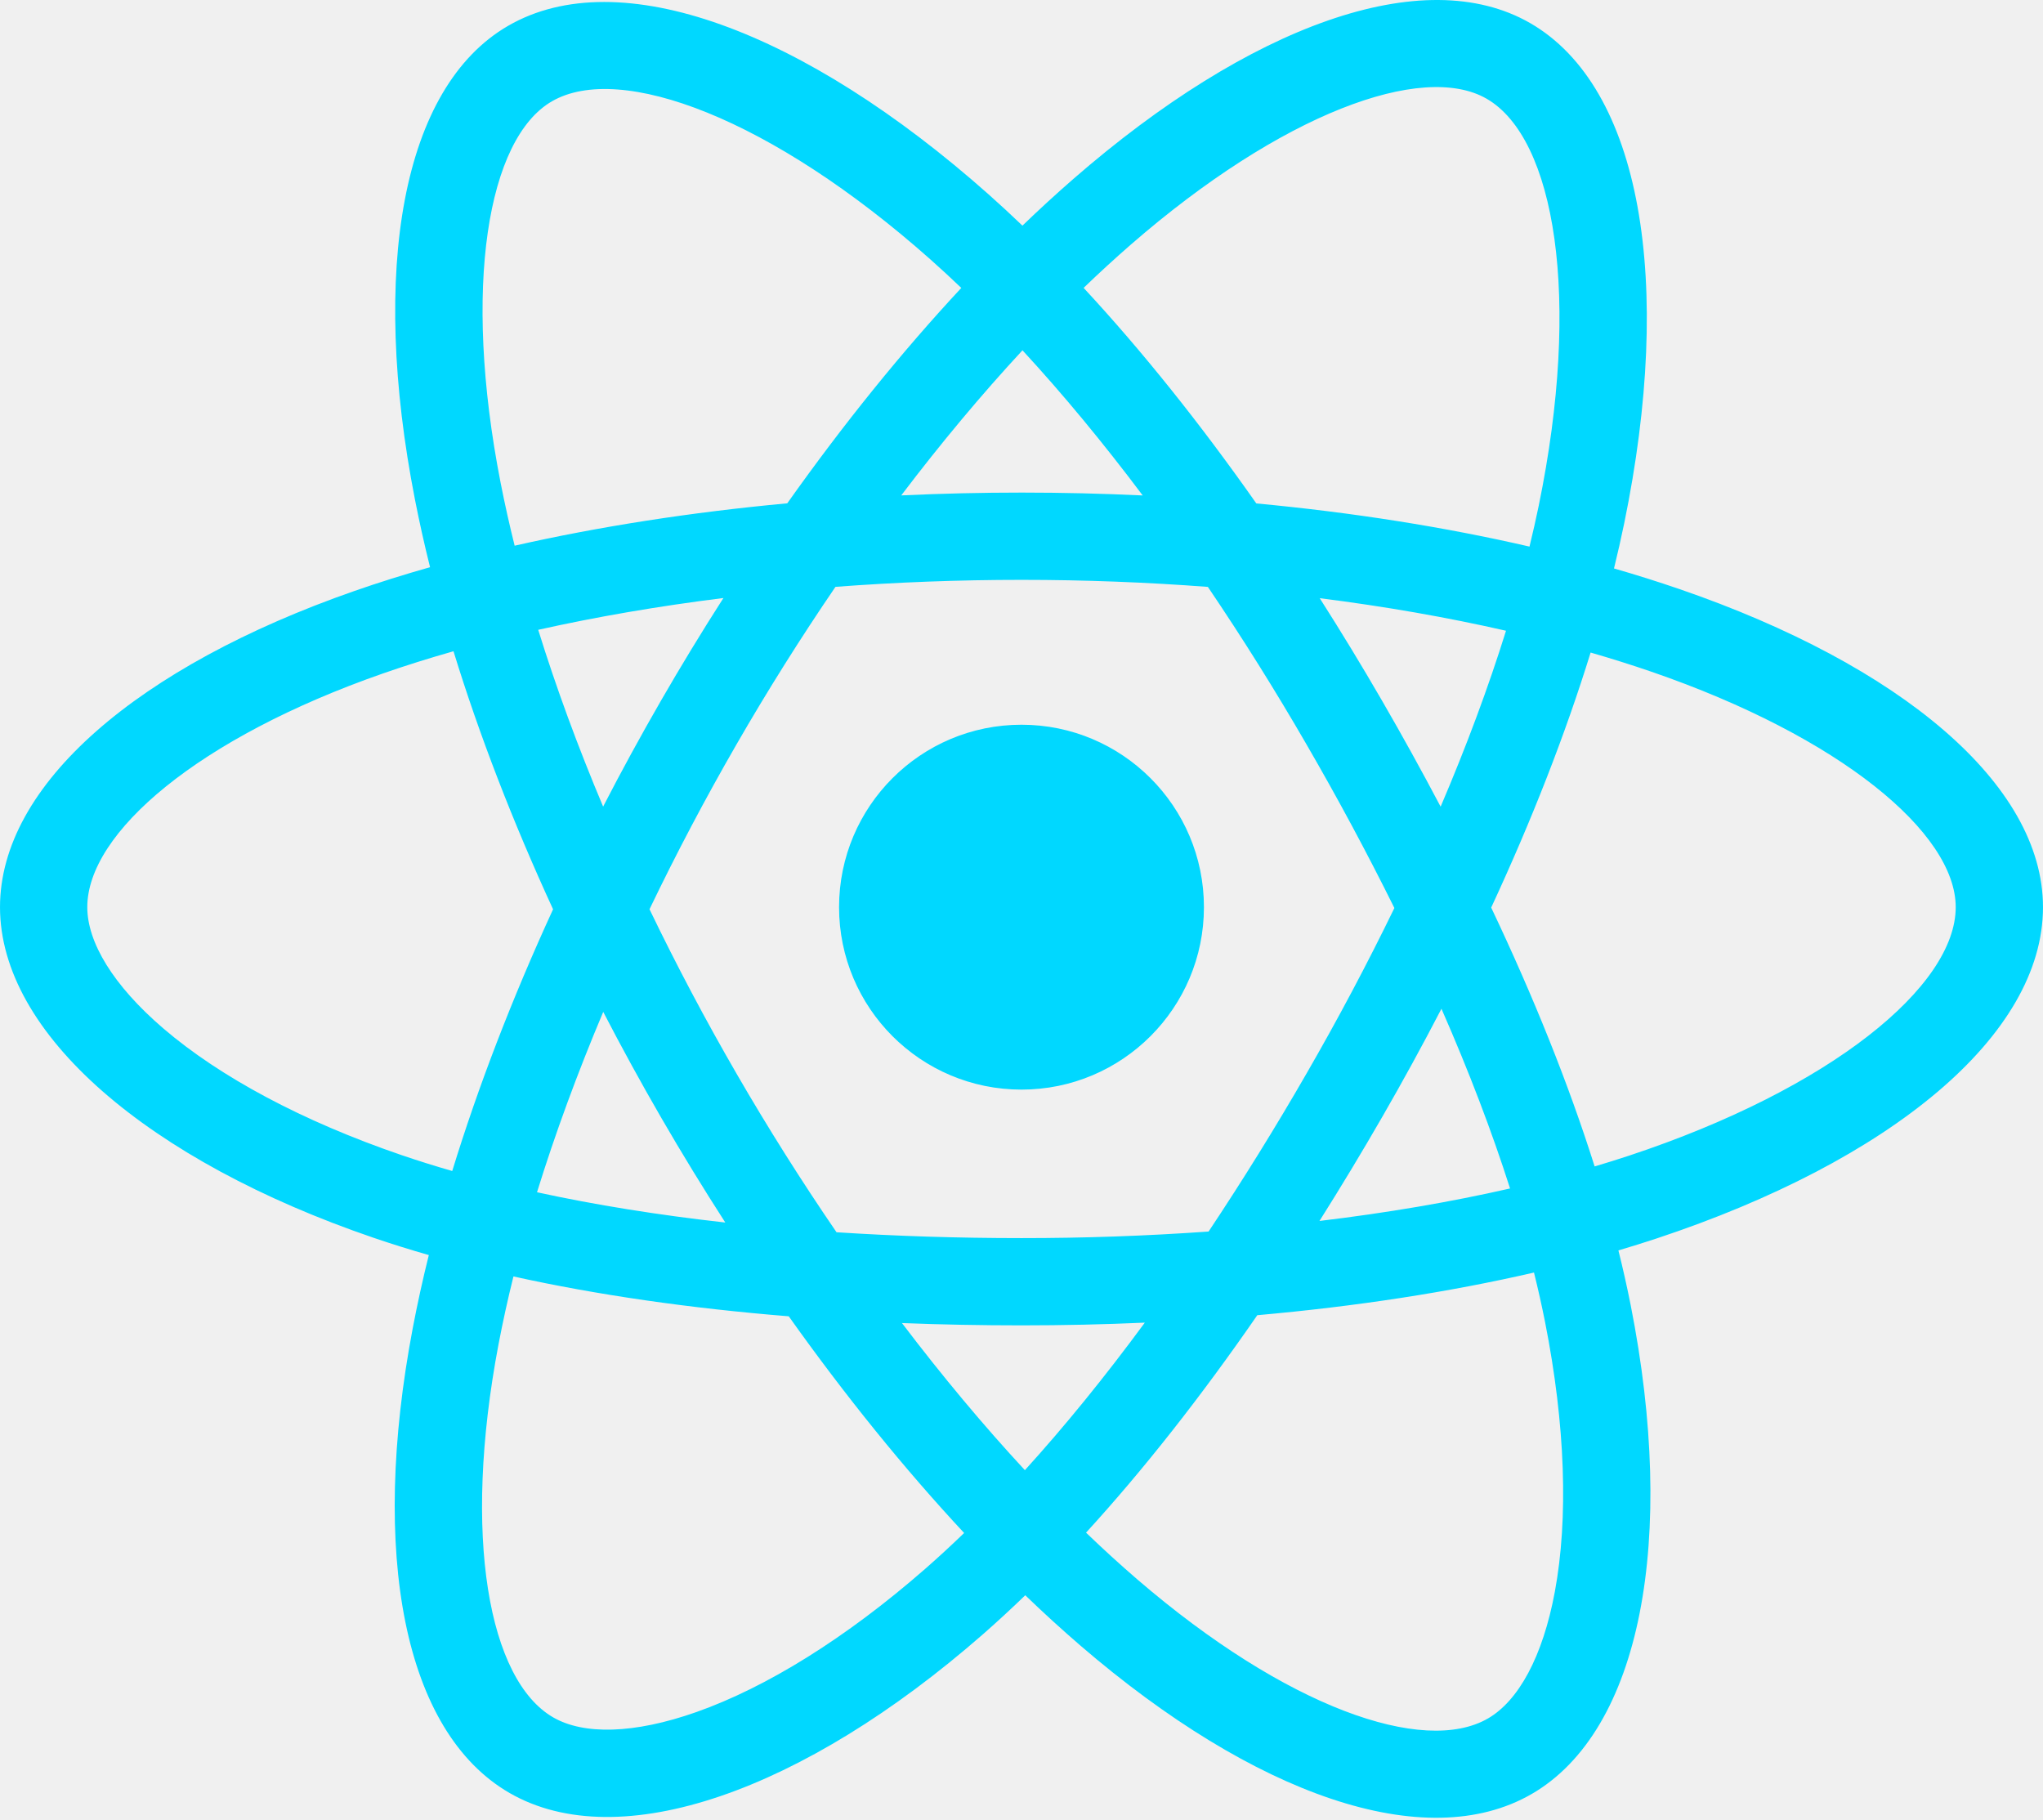
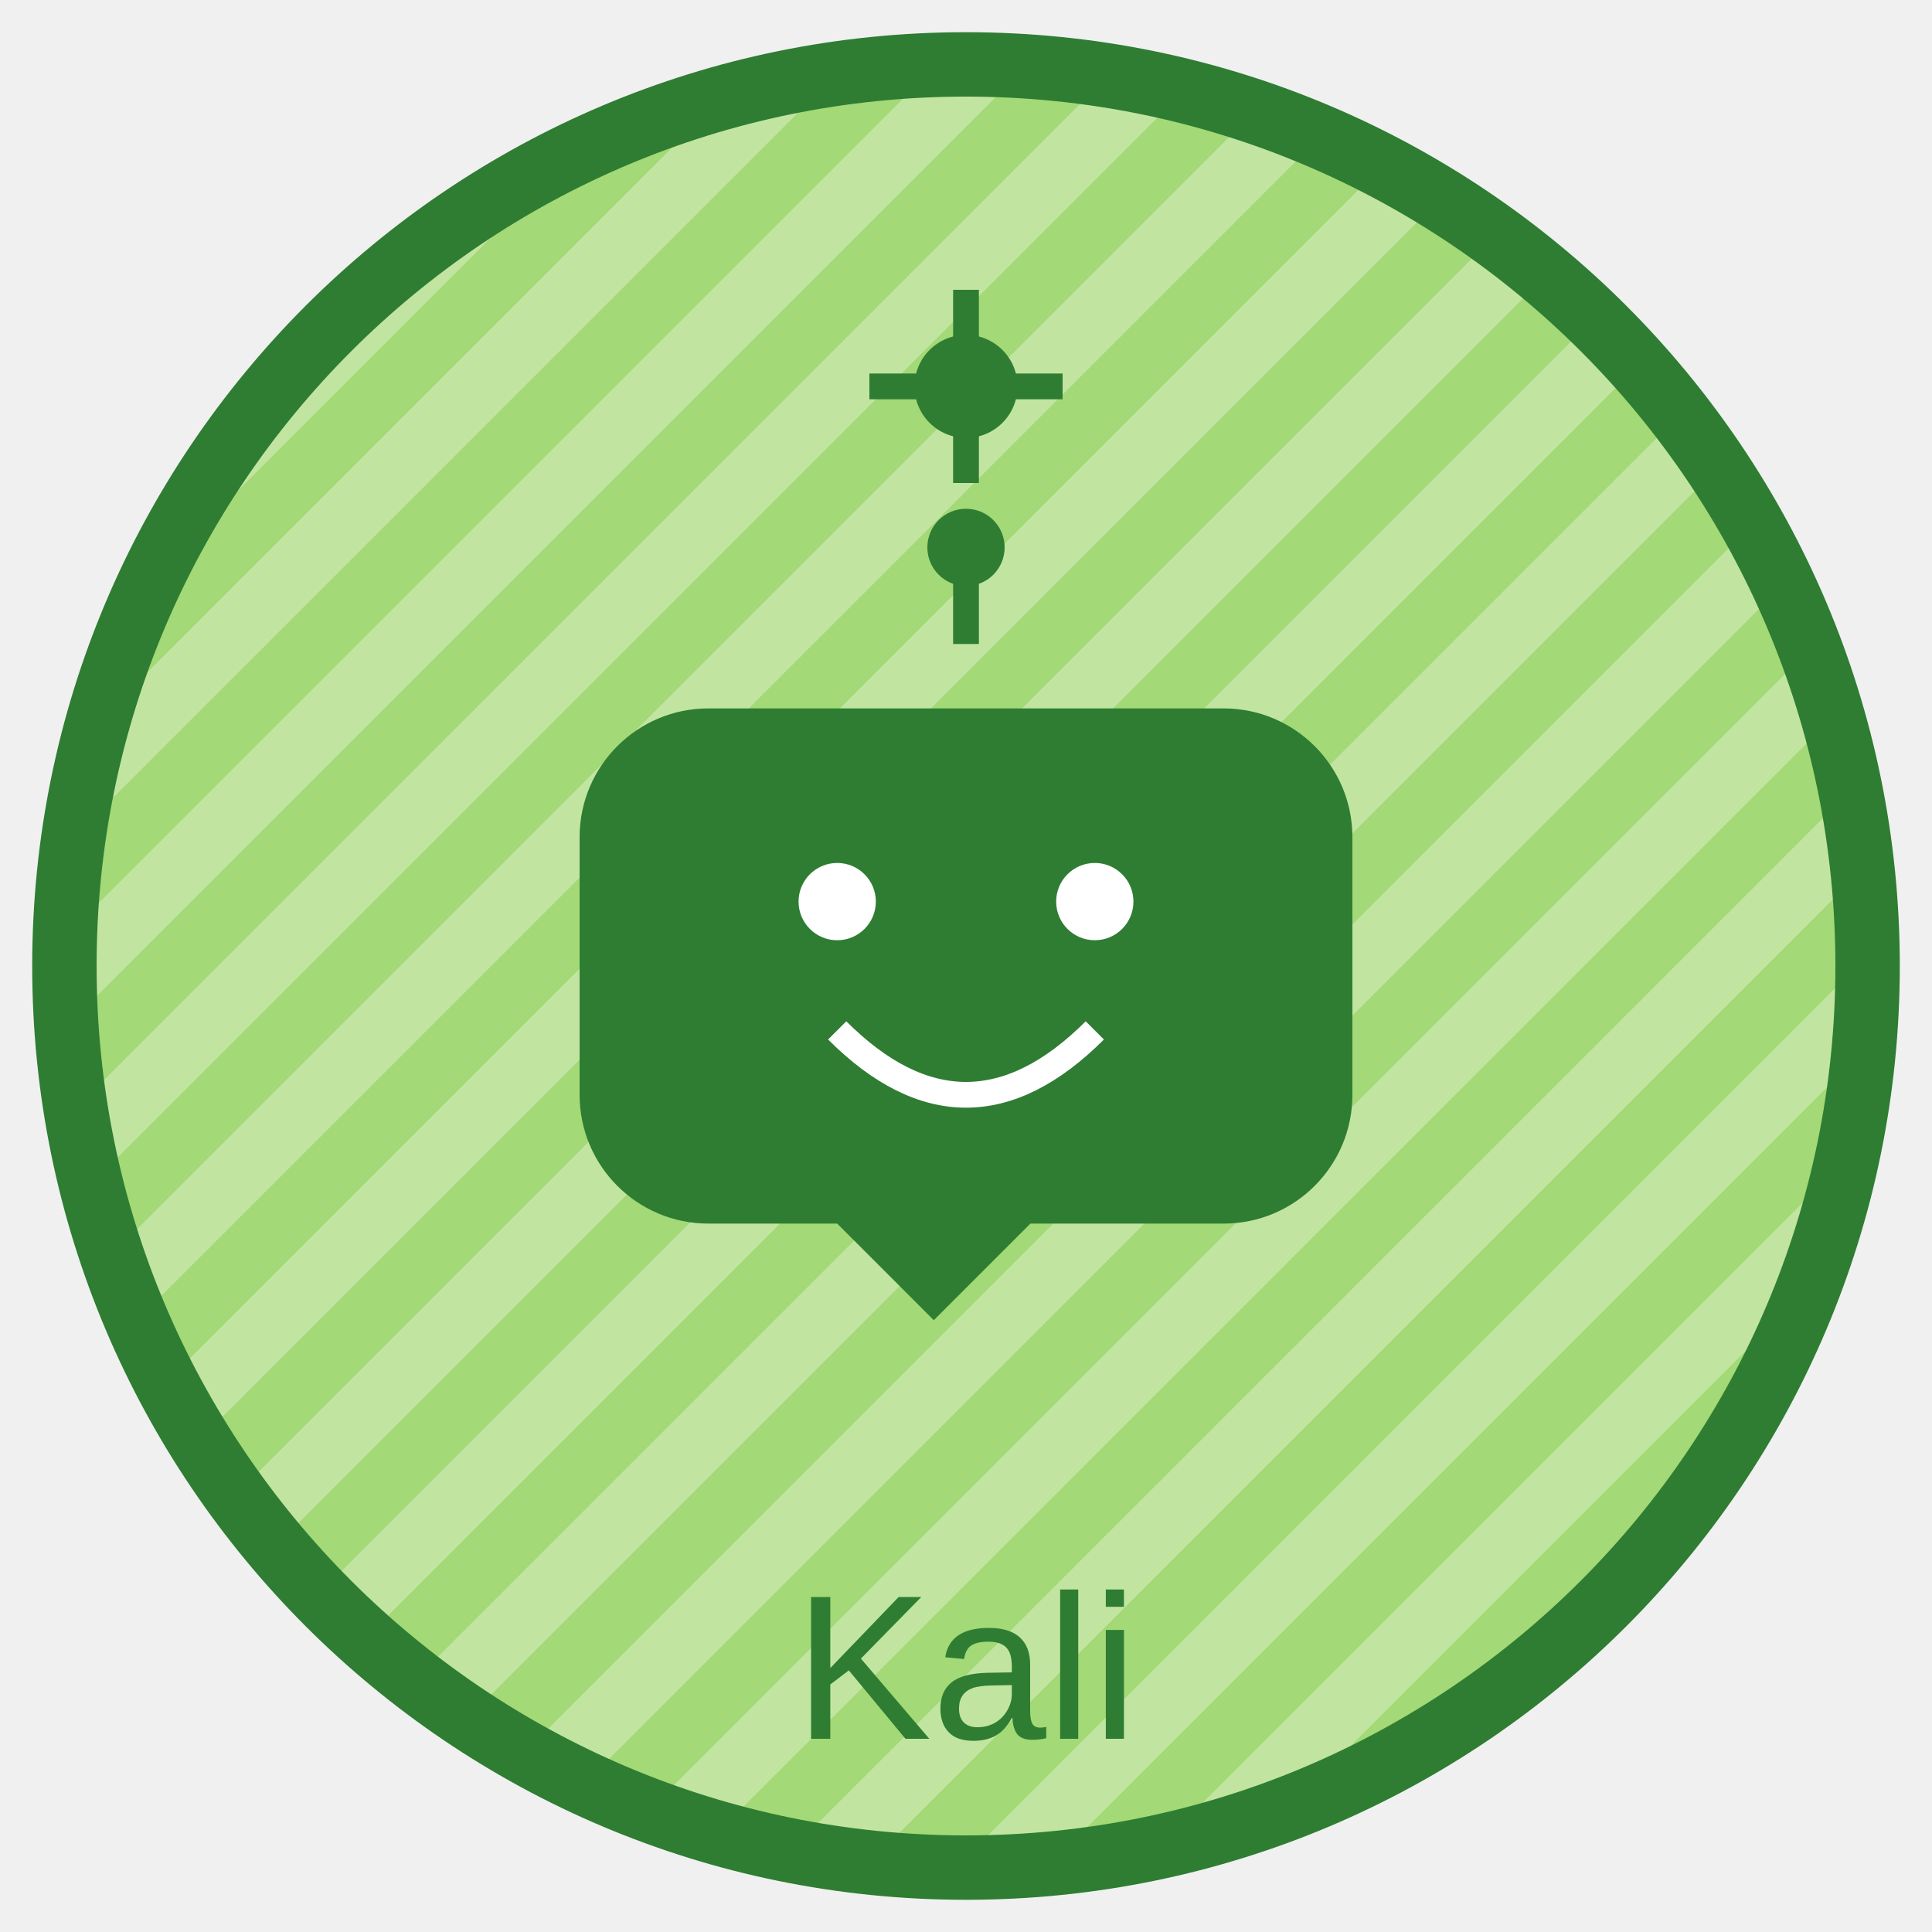
- <svg xmlns="http://www.w3.org/2000/svg" aria-hidden="true" role="img" class="iconify iconify--logos" width="35.93" height="32" preserveAspectRatio="xMidYMid meet" viewBox="0 0 256 228">
-   <path fill="#00D8FF" d="M210.483 73.824a171.49 171.49 0 0 0-8.24-2.597c.465-1.9.893-3.777 1.273-5.621c6.238-30.281 2.16-54.676-11.769-62.708c-13.355-7.7-35.196.329-57.254 19.526a171.23 171.23 0 0 0-6.375 5.848a155.866 155.866 0 0 0-4.241-3.917C100.759 3.829 77.587-4.822 63.673 3.233C50.33 10.957 46.379 33.89 51.995 62.588a170.974 170.974 0 0 0 1.892 8.48c-3.28.932-6.445 1.924-9.474 2.98C17.309 83.498 0 98.307 0 113.668c0 15.865 18.582 31.778 46.812 41.427a145.52 145.52 0 0 0 6.921 2.165a167.467 167.467 0 0 0-2.01 9.138c-5.354 28.2-1.173 50.591 12.134 58.266c13.744 7.926 36.812-.22 59.273-19.855a145.567 145.567 0 0 0 5.342-4.923a168.064 168.064 0 0 0 6.92 6.314c21.758 18.722 43.246 26.282 56.54 18.586c13.731-7.949 18.194-32.003 12.4-61.268a145.016 145.016 0 0 0-1.535-6.842c1.62-.48 3.21-.974 4.76-1.488c29.348-9.723 48.443-25.443 48.443-41.52c0-15.417-17.868-30.326-45.517-39.844Zm-6.365 70.984c-1.4.463-2.836.91-4.3 1.345c-3.24-10.257-7.612-21.163-12.963-32.432c5.106-11 9.31-21.767 12.459-31.957c2.619.758 5.16 1.557 7.61 2.4c23.69 8.156 38.14 20.213 38.14 29.504c0 9.896-15.606 22.743-40.946 31.14Zm-10.514 20.834c2.562 12.94 2.927 24.64 1.23 33.787c-1.524 8.219-4.59 13.698-8.382 15.893c-8.067 4.67-25.32-1.4-43.927-17.412a156.726 156.726 0 0 1-6.437-5.87c7.214-7.889 14.423-17.06 21.459-27.246c12.376-1.098 24.068-2.894 34.671-5.345a134.17 134.17 0 0 1 1.386 6.193ZM87.276 214.515c-7.882 2.783-14.16 2.863-17.955.675c-8.075-4.657-11.432-22.636-6.853-46.752a156.923 156.923 0 0 1 1.869-8.499c10.486 2.32 22.093 3.988 34.498 4.994c7.084 9.967 14.501 19.128 21.976 27.15a134.668 134.668 0 0 1-4.877 4.492c-9.933 8.682-19.886 14.842-28.658 17.94ZM50.35 144.747c-12.483-4.267-22.792-9.812-29.858-15.863c-6.35-5.437-9.555-10.836-9.555-15.216c0-9.322 13.897-21.212 37.076-29.293c2.813-.98 5.757-1.905 8.812-2.773c3.204 10.42 7.406 21.315 12.477 32.332c-5.137 11.18-9.399 22.249-12.634 32.792a134.718 134.718 0 0 1-6.318-1.979Zm12.378-84.26c-4.811-24.587-1.616-43.134 6.425-47.789c8.564-4.958 27.502 2.111 47.463 19.835a144.318 144.318 0 0 1 3.841 3.545c-7.438 7.987-14.787 17.08-21.808 26.988c-12.04 1.116-23.565 2.908-34.161 5.309a160.342 160.342 0 0 1-1.76-7.887Zm110.427 27.268a347.8 347.8 0 0 0-7.785-12.803c8.168 1.033 15.994 2.404 23.343 4.08c-2.206 7.072-4.956 14.465-8.193 22.045a381.151 381.151 0 0 0-7.365-13.322Zm-45.032-43.861c5.044 5.465 10.096 11.566 15.065 18.186a322.04 322.04 0 0 0-30.257-.006c4.974-6.559 10.069-12.652 15.192-18.18ZM82.802 87.83a323.167 323.167 0 0 0-7.227 13.238c-3.184-7.553-5.909-14.98-8.134-22.152c7.304-1.634 15.093-2.97 23.209-3.984a321.524 321.524 0 0 0-7.848 12.897Zm8.081 65.352c-8.385-.936-16.291-2.203-23.593-3.793c2.26-7.3 5.045-14.885 8.298-22.6a321.187 321.187 0 0 0 7.257 13.246c2.594 4.48 5.28 8.868 8.038 13.147Zm37.542 31.03c-5.184-5.592-10.354-11.779-15.403-18.433c4.902.192 9.899.29 14.978.29c5.218 0 10.376-.117 15.453-.343c-4.985 6.774-10.018 12.97-15.028 18.486Zm52.198-57.817c3.422 7.8 6.306 15.345 8.596 22.52c-7.422 1.694-15.436 3.058-23.88 4.071a382.417 382.417 0 0 0 7.859-13.026a347.403 347.403 0 0 0 7.425-13.565Zm-16.898 8.101a358.557 358.557 0 0 1-12.281 19.815a329.4 329.4 0 0 1-23.444.823c-7.967 0-15.716-.248-23.178-.732a310.202 310.202 0 0 1-12.513-19.846h.001a307.41 307.41 0 0 1-10.923-20.627a310.278 310.278 0 0 1 10.89-20.637l-.001.001a307.318 307.318 0 0 1 12.413-19.761c7.613-.576 15.42-.876 23.31-.876H128c7.926 0 15.743.303 23.354.883a329.357 329.357 0 0 1 12.335 19.695a358.489 358.489 0 0 1 11.036 20.54a329.472 329.472 0 0 1-11 20.722Zm22.56-122.124c8.572 4.944 11.906 24.881 6.52 51.026c-.344 1.668-.73 3.367-1.15 5.09c-10.622-2.452-22.155-4.275-34.23-5.408c-7.034-10.017-14.323-19.124-21.64-27.008a160.789 160.789 0 0 1 5.888-5.4c18.9-16.447 36.564-22.941 44.612-18.3ZM128 90.808c12.625 0 22.86 10.235 22.86 22.86s-10.235 22.86-22.86 22.86s-22.86-10.235-22.86-22.86s10.235-22.86 22.86-22.86Z" />
+ <svg xmlns="http://www.w3.org/2000/svg" width="300" height="300" viewBox="0 0 300 300" fill="none">
+   <defs>
+     <pattern id="banig" width="20" height="20" patternUnits="userSpaceOnUse" patternTransform="rotate(45)">
+       <rect x="0" y="0" width="10" height="20" fill="#a3d977" />
+       <rect x="10" y="0" width="10" height="20" fill="#c1e5a0" />
+     </pattern>
+   </defs>
+   <circle cx="150" cy="150" r="140" fill="url(#banig)" stroke="#2e7d32" stroke-width="10" />
+   <circle cx="150" cy="60" r="8" fill="#2e7d32" />
+   <line x1="150" y1="45" x2="150" y2="75" stroke="#2e7d32" stroke-width="4" />
+   <line x1="135" y1="60" x2="165" y2="60" stroke="#2e7d32" stroke-width="4" />
+   <line x1="150" y1="85" x2="150" y2="100" stroke="#2e7d32" stroke-width="4" />
+   <circle cx="150" cy="85" r="6" fill="#2e7d32" />
+   <path d="M110 110 h80 a20 20 0 0 1 20 20 v40 a20 20 0 0 1 -20 20 h-30 l-15 15 -15 -15 h-20 a20 20 0 0 1 -20 -20 v-40 a20 20 0 0 1 20 -20 z" fill="#2e7d32" />
+   <circle cx="130" cy="140" r="6" fill="white" />
+   <circle cx="170" cy="140" r="6" fill="white" />
+   <path d="M130 160 q20 20 40 0" stroke="white" stroke-width="4" fill="none" />
+   <text x="150" y="270" font-family="Arial, sans-serif" font-size="32" text-anchor="middle" fill="#2e7d32">Kali</text>
</svg>
